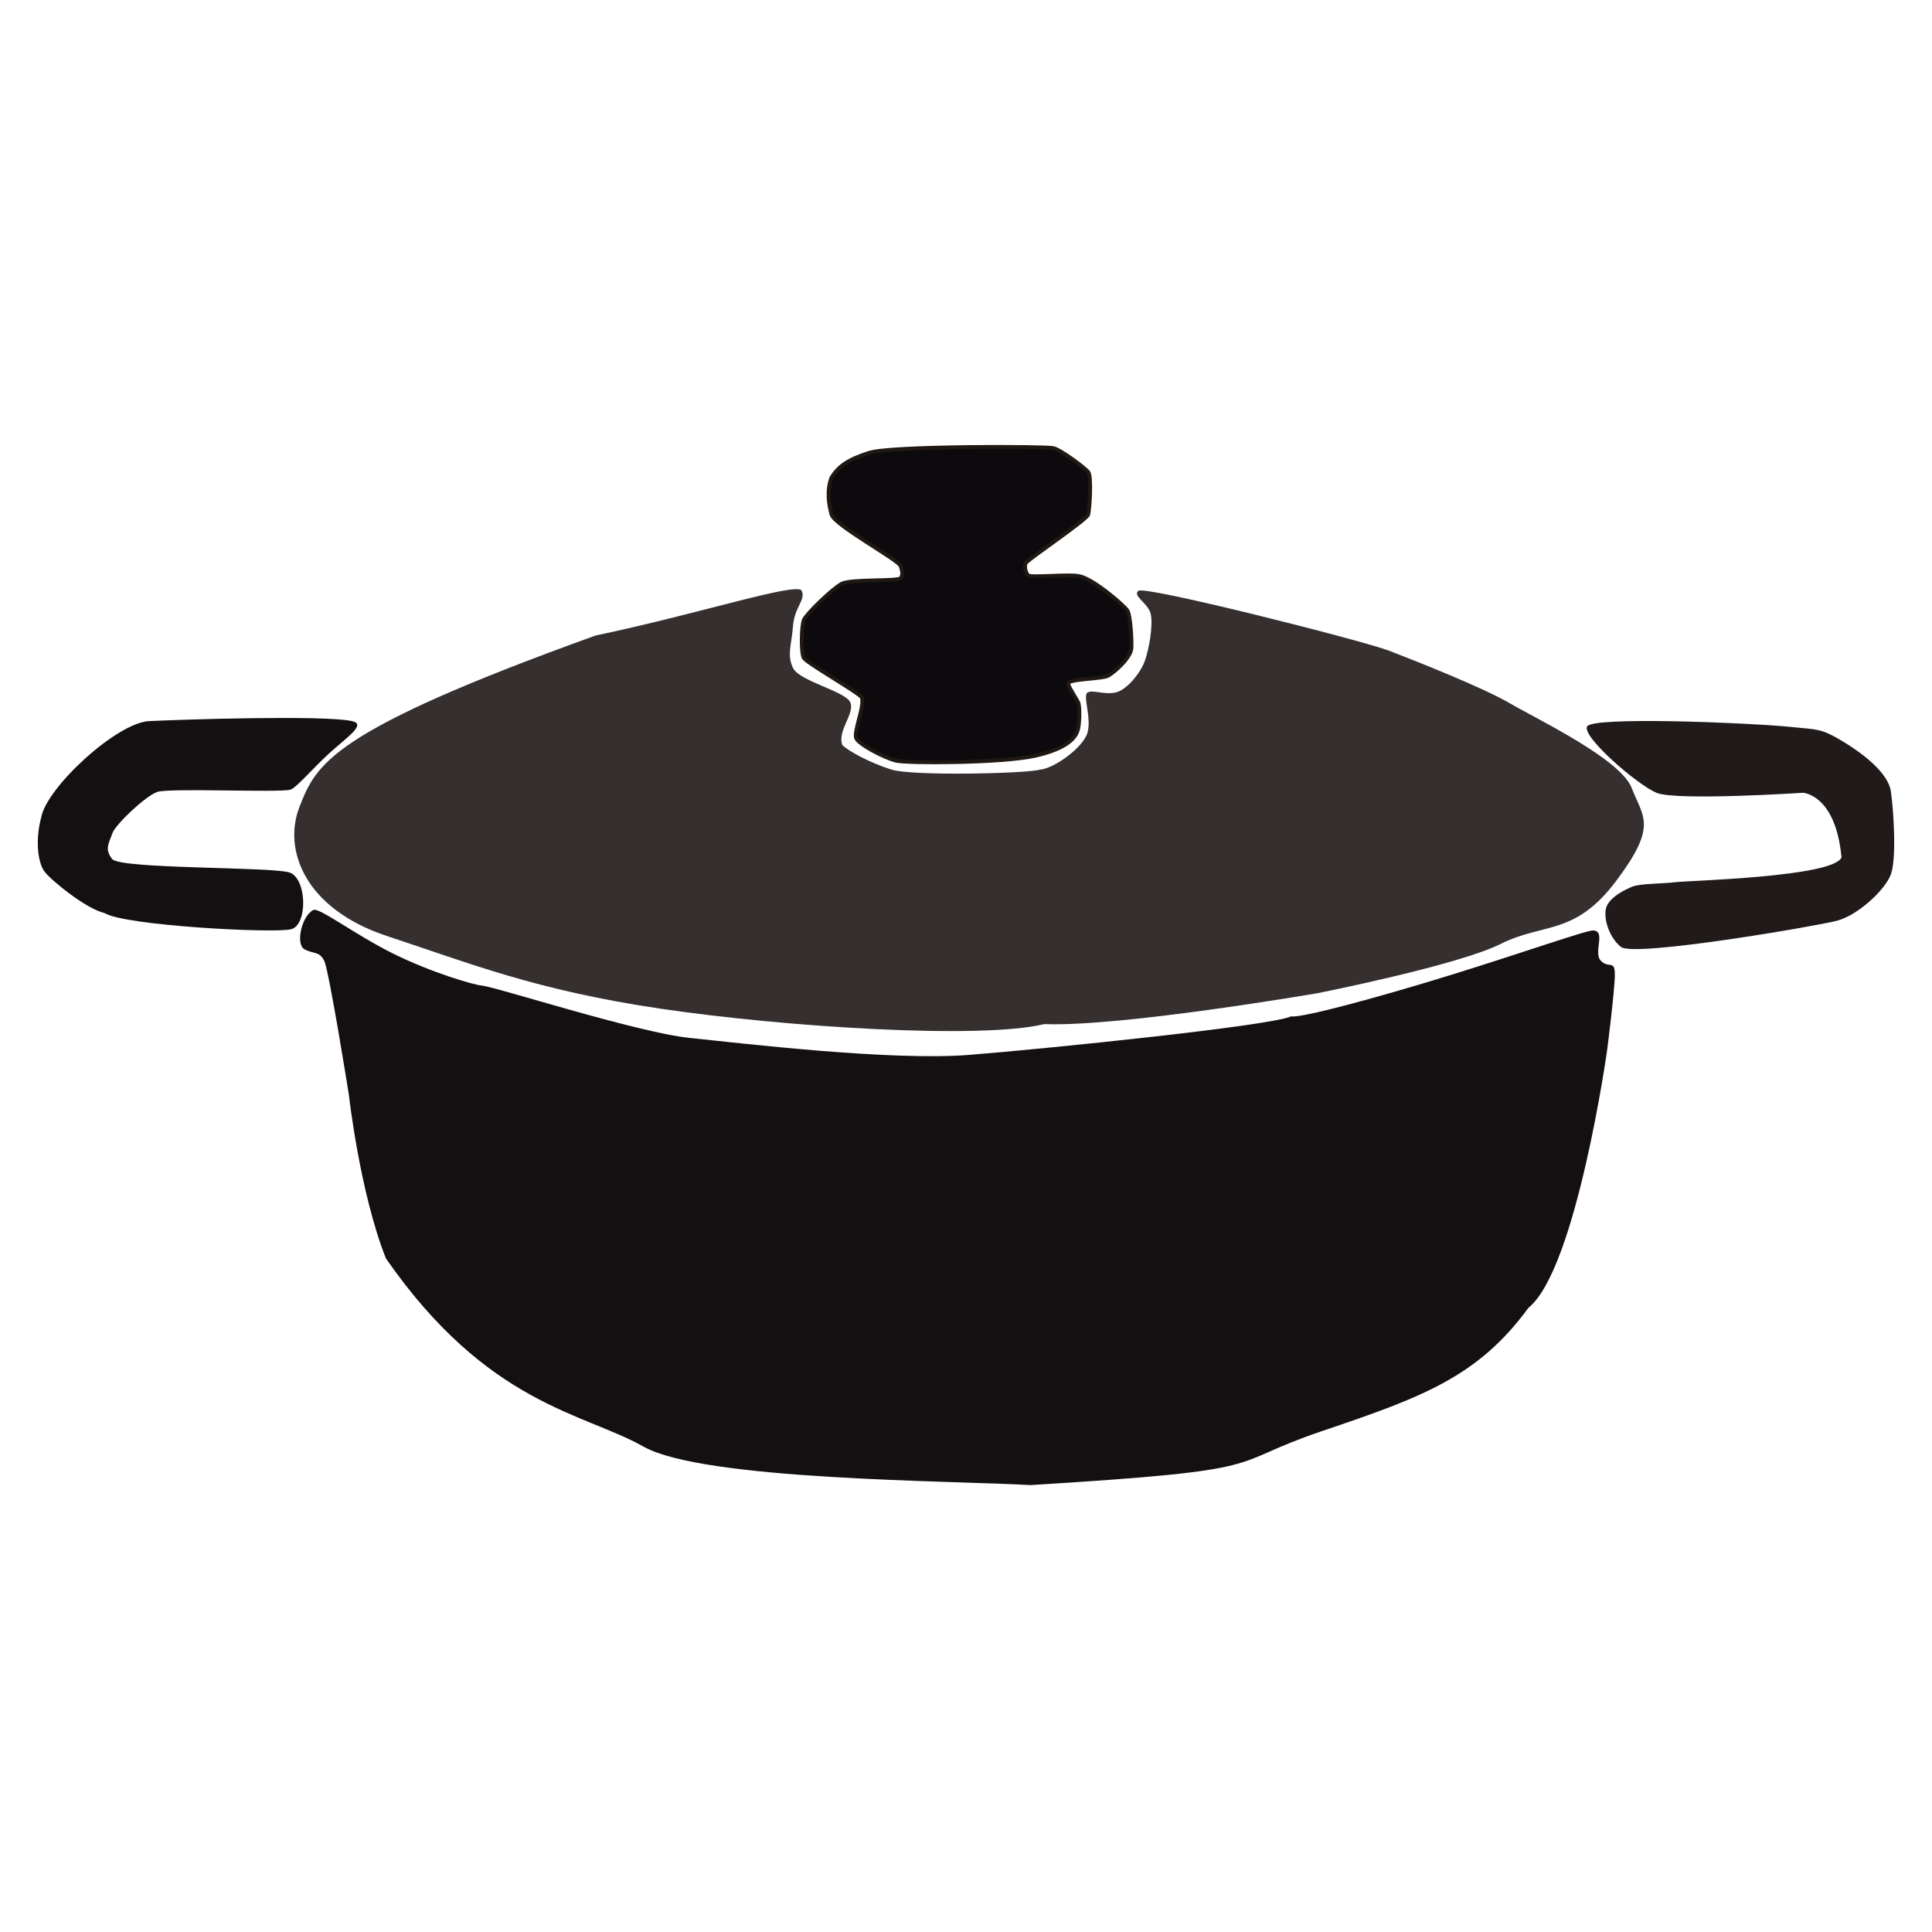
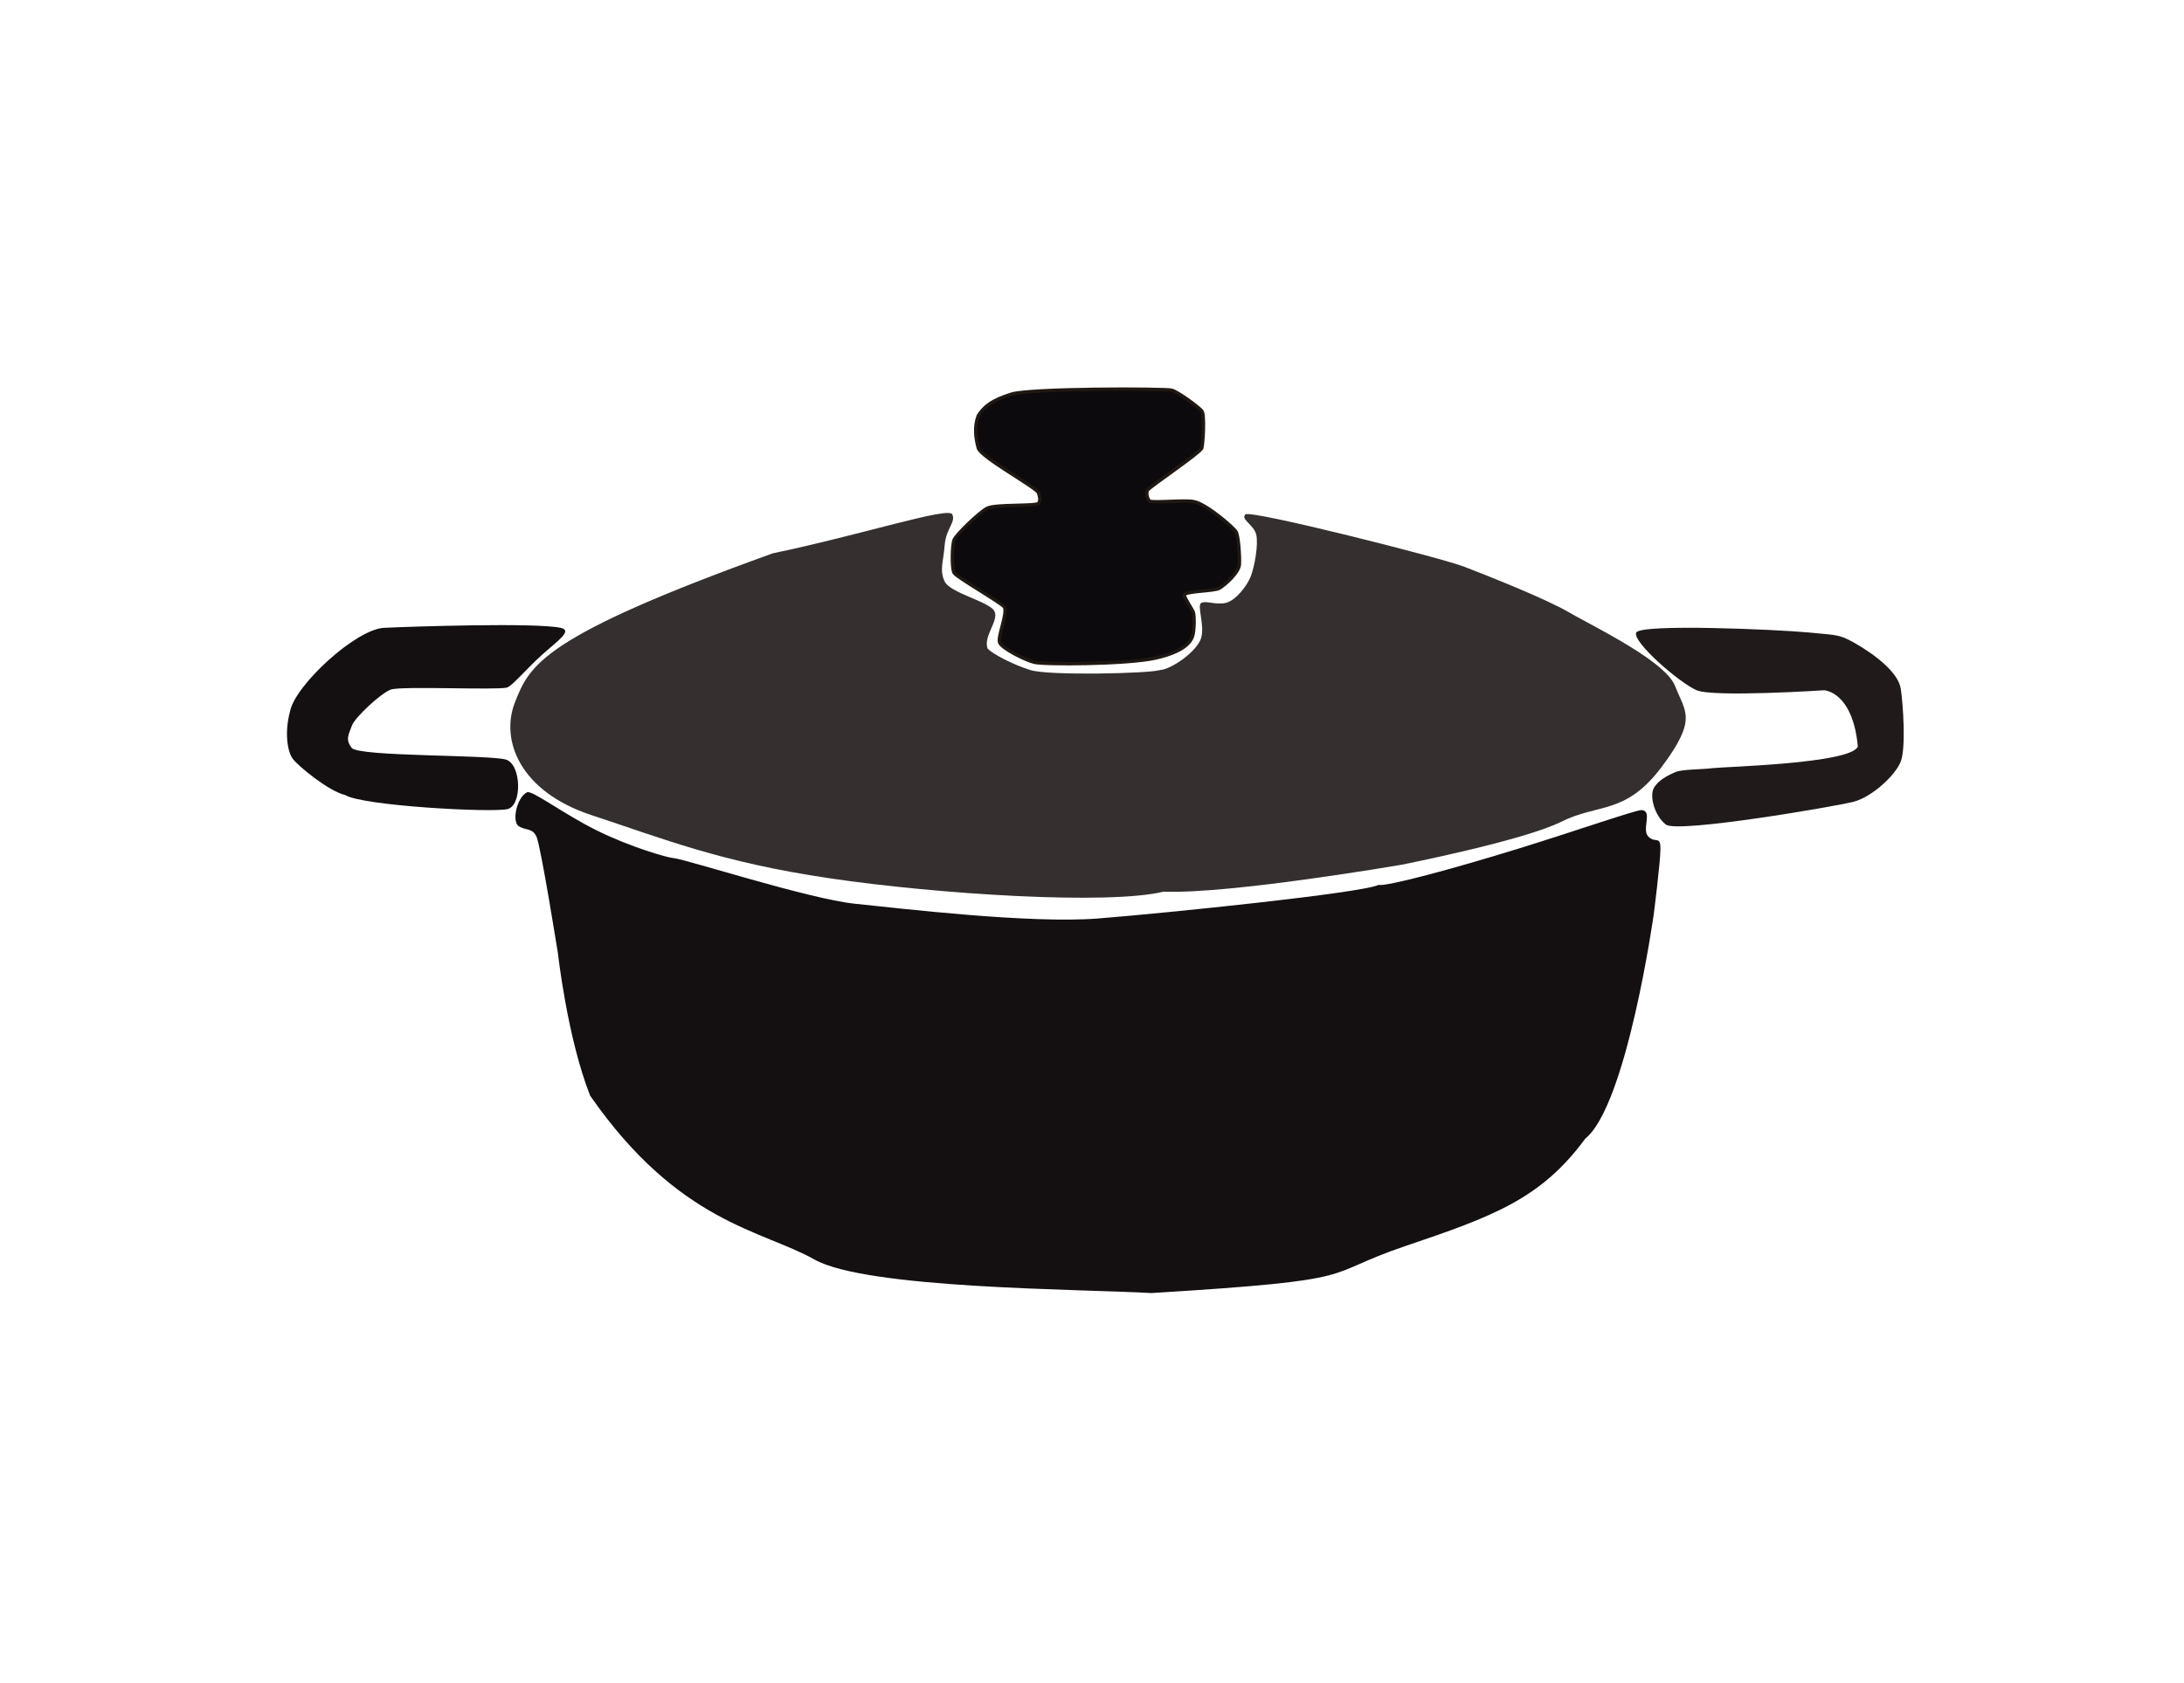
- <svg xmlns="http://www.w3.org/2000/svg" version="1.1" id="Capa_1" x="0px" y="0px" width="500px" height="500px" viewBox="0 0 500 500" enable-background="new 0 0 500 500" xml:space="preserve">
+ <svg xmlns="http://www.w3.org/2000/svg" version="1.1" id="Capa_1" x="0px" y="0px" width="649px" height="500px" viewBox="-75.5 0 649 500" enable-background="new -75.5 0 649 500" xml:space="preserve">
  <g>
-     <path fill="#0C0A0C" stroke="#201813" stroke-miterlimit="10" d="M215.2,133.143c-0.762-2.806-1.248-6.285,0-9.577   c1.858-2.88,4.115-4.577,9.776-6.385c5.661-1.808,45.69-1.716,47.686-1.197s8.081,5.068,8.979,6.186s0.349,9.607,0,10.974   c-0.349,1.367-15.712,11.649-16.161,12.57c-0.449,0.921-0.051,2.518,0.599,3.193c0.648,0.674,10.674-0.379,13.168,0.199   c3.667,0.624,11.871,7.752,12.569,8.979c0.7,1.227,1.097,7.038,0.998,9.577c-0.1,2.54-4.341,6.241-5.986,7.184   c-1.644,0.942-10.501,0.774-10.451,2.118c0.686,1.71,2.222,3.917,2.671,4.864c0.448,0.948,0.399,5.737-0.2,7.383   c-0.598,1.646-2.544,4.488-10.973,6.384c-8.432,1.896-33.216,2.015-36.115,1.241c-2.9-0.773-9.508-4.14-10.195-5.83   c-0.686-1.69,2.401-8.667,1.416-10.575c-1.359-1.59-14.203-8.829-14.963-10.176c-0.762-1.347-0.624-8.217,0-9.776   c0.623-1.559,7.313-8.031,9.776-9.377c2.463-1.347,14.958-0.524,15.407-1.553c0.449-1.029,0.393-1.435-0.093-3.037   C232.621,144.909,215.96,135.949,215.2,133.143z" />
-     <path fill="#352F2F" d="M294.61,152.896c-1.596,1.396,2.495,3.093,3.192,5.986c0.698,2.893-0.498,9.478-1.596,12.371   c-1.098,2.894-4.59,7.382-7.583,7.981s-5.886-0.798-7.182,0c-1.297,0.798,1.098,6.485,0,10.376   c-1.099,3.89-8.78,9.377-12.371,9.577c-2.992,0.997-32.823,1.696-38.31,0c-5.486-1.697-11.373-4.889-12.769-6.385   c-1.396-3.691,3.491-8.38,1.995-11.173c-1.496-2.794-13.167-5.387-14.764-8.779c-1.596-3.393-0.399-5.686,0-10.774   c0.398-5.088,3.35-6.783,2.273-9.179s-26.616,5.988-53.353,11.573c-68.636,24.739-72.228,33.124-76.617,44.294   c-4.39,11.172,1.392,26.496,22.746,33.521c21.354,7.025,38.309,13.969,70.632,18.755c32.323,4.786,83.004,7.983,99.363,3.991   c19.554,0.795,70.633-7.982,70.633-7.982s36.313-7.18,47.486-12.769c11.174-5.588,19.154-1.993,29.928-16.361   c10.775-14.368,6.886-16.348,3.992-23.943c-1.611-4.229-9.101-9.316-16.594-13.684c-4.891-2.851-9.784-5.396-13.044-7.195   c-0.713-0.394-1.348-0.752-1.888-1.069c-6.784-3.991-24.144-10.874-31.126-13.568C352.672,165.766,296.206,151.5,294.61,152.896z" />
-     <path fill="#201A1A" d="M410.733,188.013c1.348-2.644,41.451-0.948,51.477,0c5.386,0.509,6.734,0.608,8.105,0.897   c1.184,0.25,2.461,0.564,5.463,2.295c6.484,3.741,12.871,8.879,13.568,13.567c0.698,4.689,1.547,17.459,0,21.549   c-1.547,4.09-8.58,10.575-13.967,11.972s-52.477,9.478-55.867,6.784c-3.393-2.693-4.84-8.38-3.593-10.774   c1.248-2.395,4.342-3.891,6.387-4.789s7.878-0.77,11.172-1.197c3.296-0.428,41.004-1.311,43.099-6.417   c-1.496-16.329-9.977-16.728-9.977-16.728s-32.822,2.145-37.909,0C423.604,203.026,409.387,190.657,410.733,188.013z" />
-     <path fill="#141011" d="M91.095,186.615c-7.382-1.596-44.094-0.399-52.475,0c-8.38,0.4-26.438,17.054-27.935,24.836   c-1.672,6.214-0.797,11.888,0.799,14.072c1.596,2.184,10.763,9.693,15.563,10.774c5.187,3.276,43.896,5.303,48.285,4.19   c4.39-1.113,4.09-13.168-0.399-14.681c-4.489-1.513-43.794-0.867-45.89-3.476c-2.096-2.609-0.797-4.175,0-6.585   c0.797-2.409,8.58-9.661,11.572-10.774s31.426,0.215,34.518-0.599c1.515-0.399,5.841-5.595,10.327-9.645   C90.129,190.513,94.859,187.429,91.095,186.615z" />
-     <path fill="#141011" d="M81.118,235.496c-3.051,1.477-4.65,8.802-2.394,10.126c2.256,1.325,3.916,0.427,5.188,3.045   c1.272,2.619,6.385,34.715,6.385,34.715s2.793,25.137,9.577,42.301c26.337,37.911,51.079,39.903,66.641,48.684   c15.563,8.779,79.412,8.777,100.162,9.975c65.045-3.99,49.483-5.189,75.421-13.967c25.937-8.776,40.303-13.966,53.472-31.923   c12.372-9.977,20.351-66.642,20.351-66.642s1.996-15.563,1.996-19.554c0-3.99-1.497-1.494-3.592-3.589   c-2.094-2.095,1.396-7.666-1.994-7.873c-1.64-0.101-18.801,5.946-36.659,11.465c-19.09,5.9-38.978,11.286-41.556,10.771   c-4.786,2.397-63.086,8.377-83.318,9.976c-20.234,1.6-58.744-2.996-72.31-4.39c-13.567-1.393-50.68-13.371-53.872-13.566   c-1.664-0.104-12.591-3.142-23.101-8.377C91.87,241.869,82.579,234.79,81.118,235.496z" />
+     <path fill="#0C0A0C" stroke="#201813" stroke-miterlimit="10" d="M215.2,133.143c-0.762-2.806-1.248-6.285,0-9.577   c1.858-2.88,4.115-4.577,9.776-6.385s45.69-1.716,47.686-1.197s8.081,5.068,8.979,6.186c0.898,1.118,0.35,9.607,0,10.974   c-0.349,1.367-15.711,11.649-16.16,12.57s-0.051,2.518,0.599,3.193c0.647,0.674,10.674-0.379,13.168,0.199   c3.667,0.624,11.871,7.752,12.569,8.979c0.699,1.227,1.097,7.038,0.998,9.577c-0.101,2.54-4.342,6.241-5.986,7.184   c-1.645,0.942-10.501,0.774-10.451,2.118c0.686,1.71,2.223,3.917,2.671,4.864c0.448,0.948,0.399,5.737-0.2,7.383   c-0.598,1.646-2.544,4.488-10.973,6.384c-8.432,1.896-33.216,2.015-36.115,1.241c-2.9-0.773-9.508-4.14-10.195-5.83   c-0.686-1.69,2.401-8.667,1.416-10.575c-1.359-1.59-14.203-8.829-14.963-10.176c-0.762-1.347-0.624-8.217,0-9.776   c0.623-1.559,7.313-8.031,9.776-9.377c2.463-1.347,14.958-0.524,15.407-1.553c0.449-1.029,0.393-1.435-0.093-3.037   C232.621,144.909,215.96,135.949,215.2,133.143z" />
+     <path fill="#352F2F" d="M294.609,152.896c-1.596,1.396,2.496,3.093,3.192,5.986c0.698,2.893-0.497,9.478-1.596,12.371   c-1.099,2.894-4.59,7.382-7.583,7.981s-5.887-0.798-7.182,0c-1.297,0.798,1.098,6.485,0,10.376c-1.1,3.89-8.78,9.377-12.371,9.577   c-2.992,0.997-32.823,1.696-38.311,0c-5.486-1.697-11.373-4.889-12.769-6.385c-1.396-3.691,3.491-8.38,1.995-11.173   c-1.496-2.794-13.167-5.387-14.764-8.779c-1.596-3.393-0.399-5.686,0-10.774c0.398-5.088,3.35-6.783,2.273-9.179   c-1.077-2.396-26.616,5.988-53.353,11.573c-68.636,24.739-72.228,33.124-76.617,44.294c-4.39,11.172,1.392,26.496,22.746,33.521   c21.354,7.025,38.309,13.969,70.632,18.755c32.323,4.786,83.003,7.983,99.363,3.991c19.555,0.795,70.634-7.982,70.634-7.982   s36.313-7.18,47.485-12.769c11.174-5.588,19.154-1.993,29.928-16.361c10.775-14.368,6.887-16.348,3.992-23.943   c-1.61-4.229-9.101-9.316-16.594-13.684c-4.891-2.851-9.784-5.396-13.044-7.195c-0.713-0.394-1.348-0.752-1.888-1.069   c-6.784-3.991-24.145-10.874-31.126-13.568S296.206,151.5,294.609,152.896z" />
+     <path fill="#201A1A" d="M410.733,188.013c1.348-2.644,41.45-0.948,51.477,0c5.386,0.509,6.734,0.608,8.105,0.897   c1.184,0.25,2.461,0.564,5.463,2.295c6.483,3.741,12.871,8.879,13.567,13.567c0.698,4.689,1.547,17.459,0,21.549   c-1.547,4.09-8.58,10.575-13.967,11.972s-52.477,9.478-55.867,6.784c-3.393-2.693-4.84-8.38-3.593-10.774   c1.248-2.395,4.342-3.891,6.387-4.789s7.878-0.77,11.172-1.197c3.297-0.428,41.005-1.311,43.1-6.417   c-1.496-16.329-9.978-16.728-9.978-16.728s-32.821,2.145-37.908,0C423.604,203.026,409.387,190.657,410.733,188.013z" />
+     <path fill="#141011" d="M91.095,186.615c-7.382-1.596-44.094-0.399-52.475,0c-8.38,0.4-26.438,17.054-27.935,24.836   c-1.672,6.214-0.797,11.888,0.799,14.072c1.596,2.184,10.763,9.693,15.563,10.774c5.187,3.276,43.896,5.303,48.285,4.19   c4.39-1.113,4.09-13.168-0.399-14.681c-4.489-1.513-43.794-0.867-45.89-3.476s-0.797-4.175,0-6.585   c0.797-2.409,8.58-9.661,11.572-10.774c2.992-1.113,31.426,0.215,34.518-0.599c1.515-0.399,5.841-5.595,10.327-9.645   C90.129,190.513,94.859,187.429,91.095,186.615z" />
+     <path fill="#141011" d="M81.118,235.496c-3.051,1.477-4.65,8.802-2.394,10.126c2.256,1.325,3.916,0.427,5.188,3.045   c1.272,2.619,6.385,34.715,6.385,34.715s2.793,25.138,9.577,42.302c26.337,37.91,51.079,39.902,66.641,48.684   c15.563,8.779,79.412,8.777,100.162,9.975c65.045-3.99,49.483-5.189,75.421-13.967c25.938-8.775,40.304-13.966,53.473-31.923   c12.372-9.978,20.351-66.642,20.351-66.642s1.996-15.563,1.996-19.555c0-3.99-1.497-1.494-3.592-3.589   c-2.094-2.095,1.396-7.666-1.994-7.873c-1.64-0.101-18.801,5.946-36.659,11.465c-19.09,5.9-38.978,11.286-41.556,10.771   c-4.786,2.397-63.086,8.378-83.318,9.977c-20.234,1.6-58.744-2.996-72.31-4.39c-13.567-1.394-50.68-13.371-53.872-13.566   c-1.664-0.104-12.591-3.142-23.101-8.377C91.87,241.869,82.579,234.79,81.118,235.496z" />
  </g>
-   <g>
- </g>
-   <g>
- </g>
-   <g>
- </g>
-   <g>
- </g>
-   <g>
- </g>
-   <g>
- </g>
</svg>
